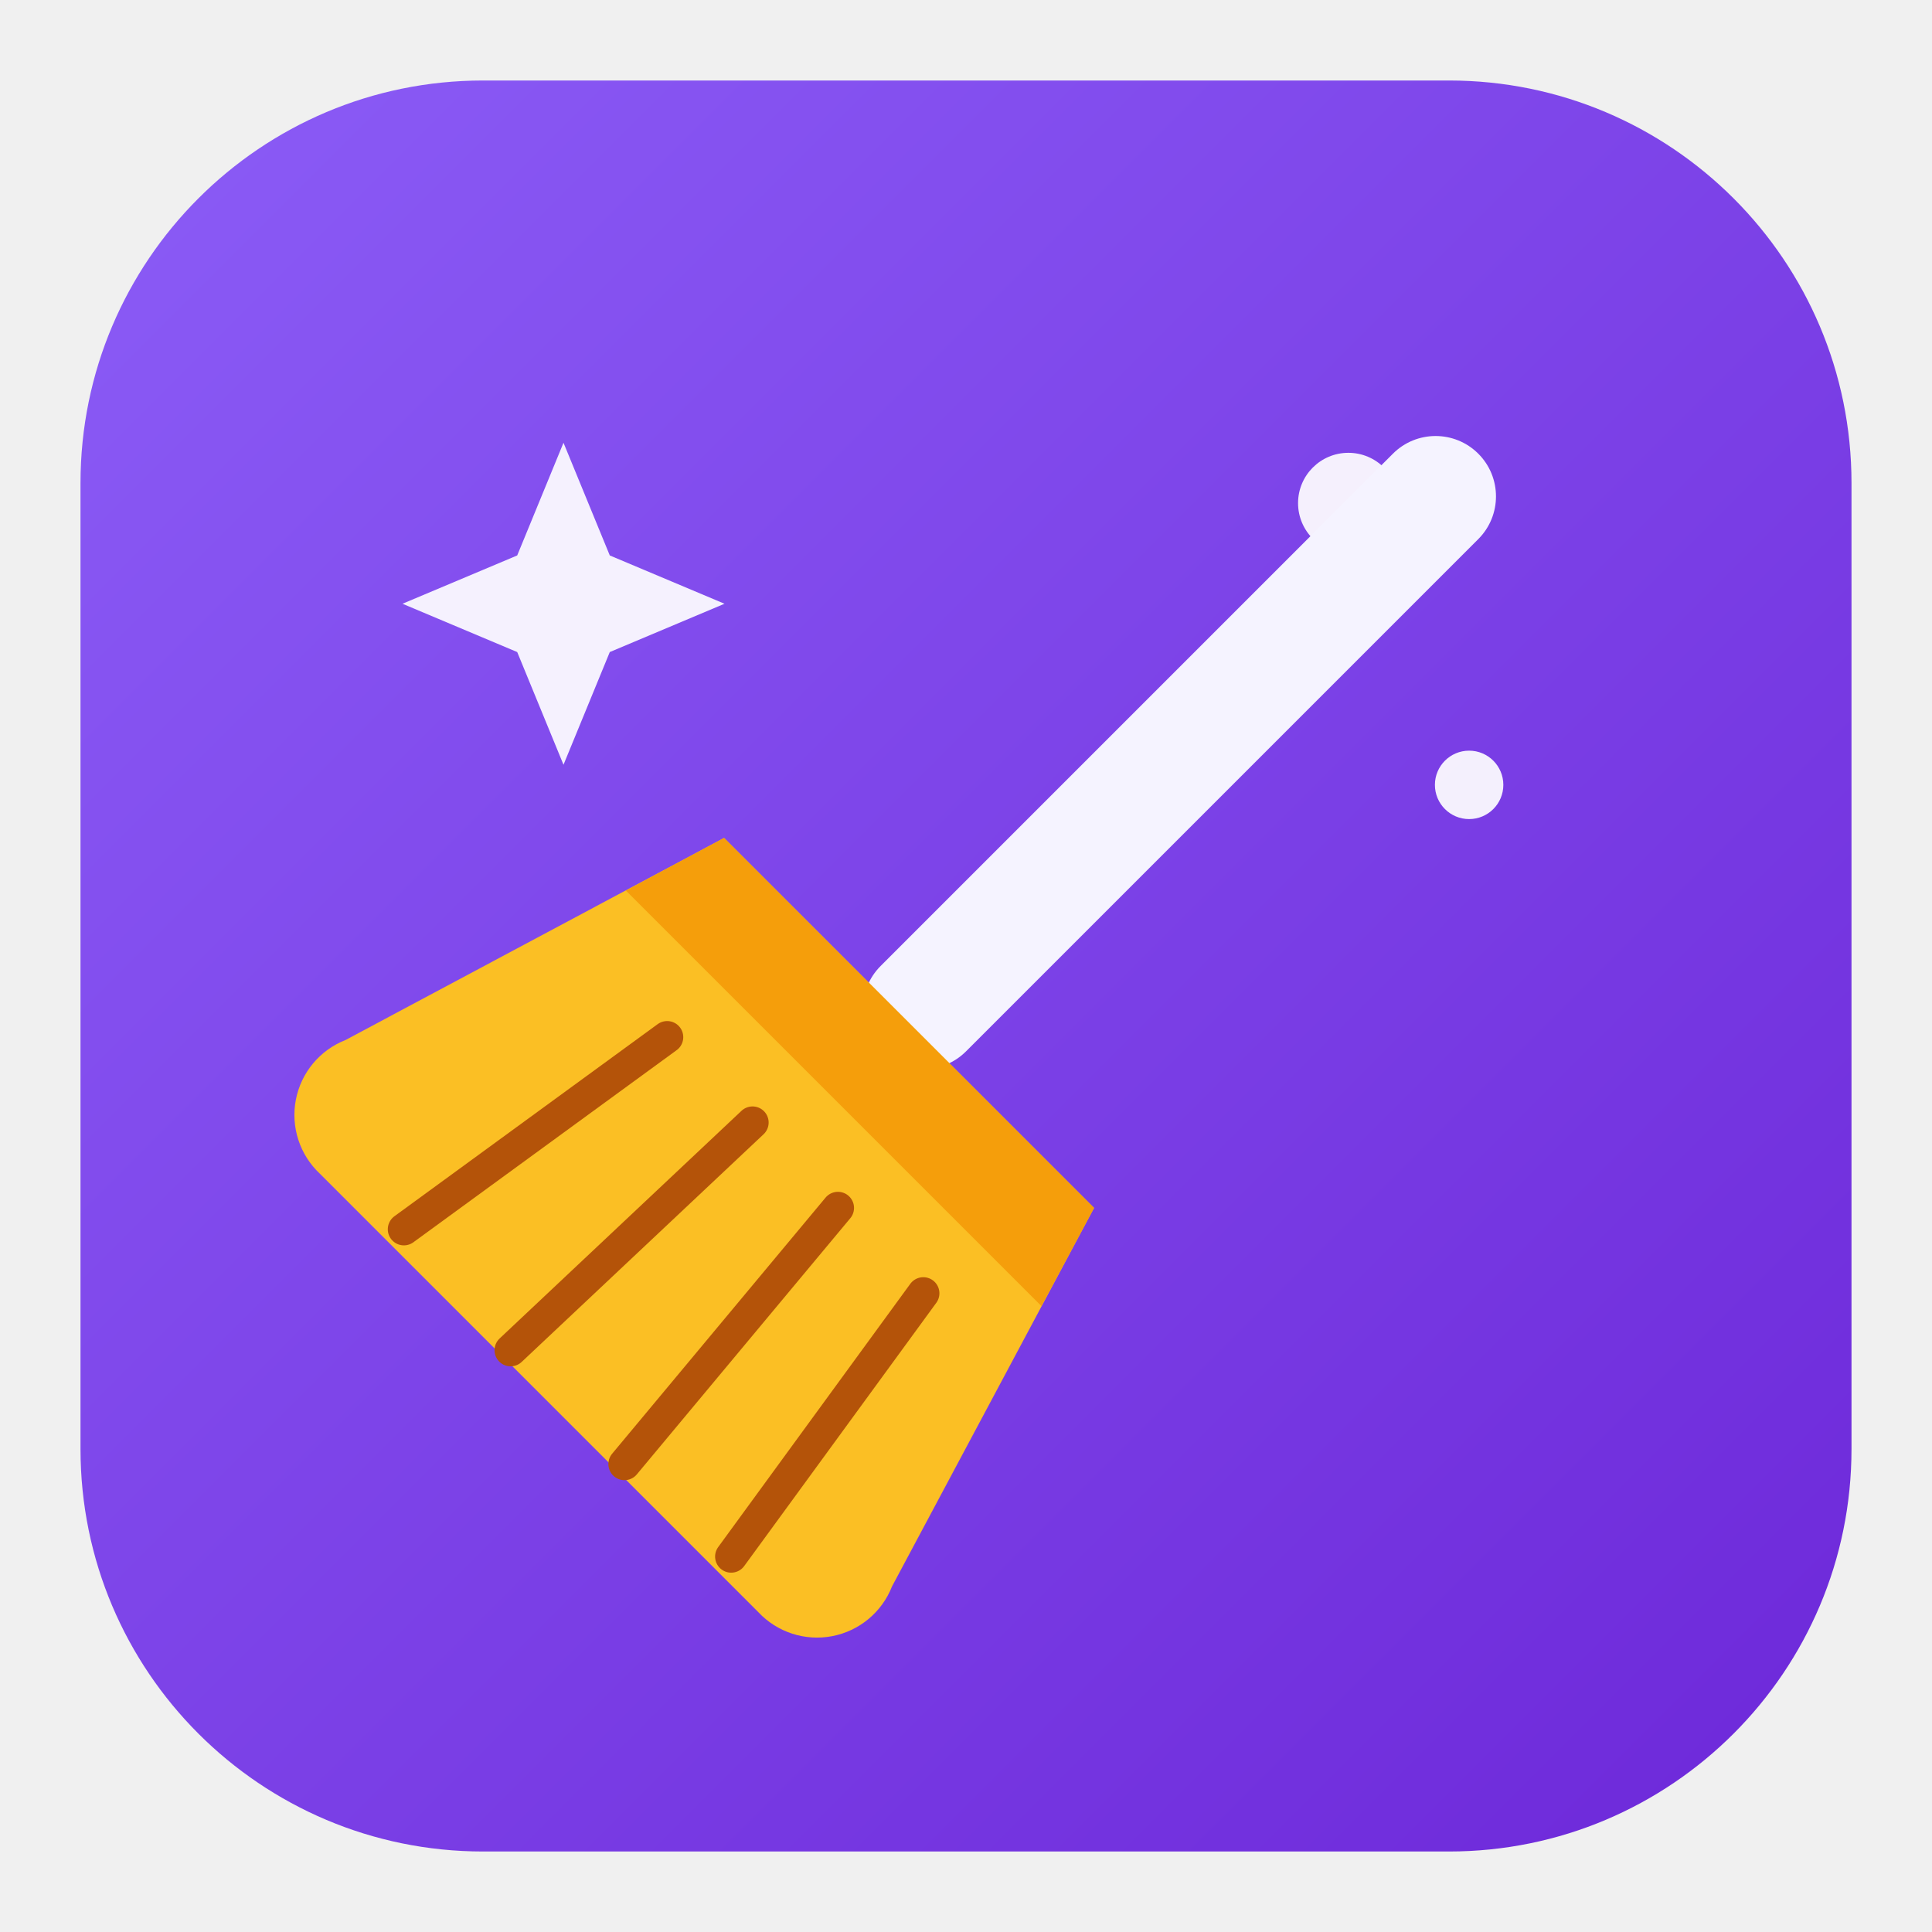
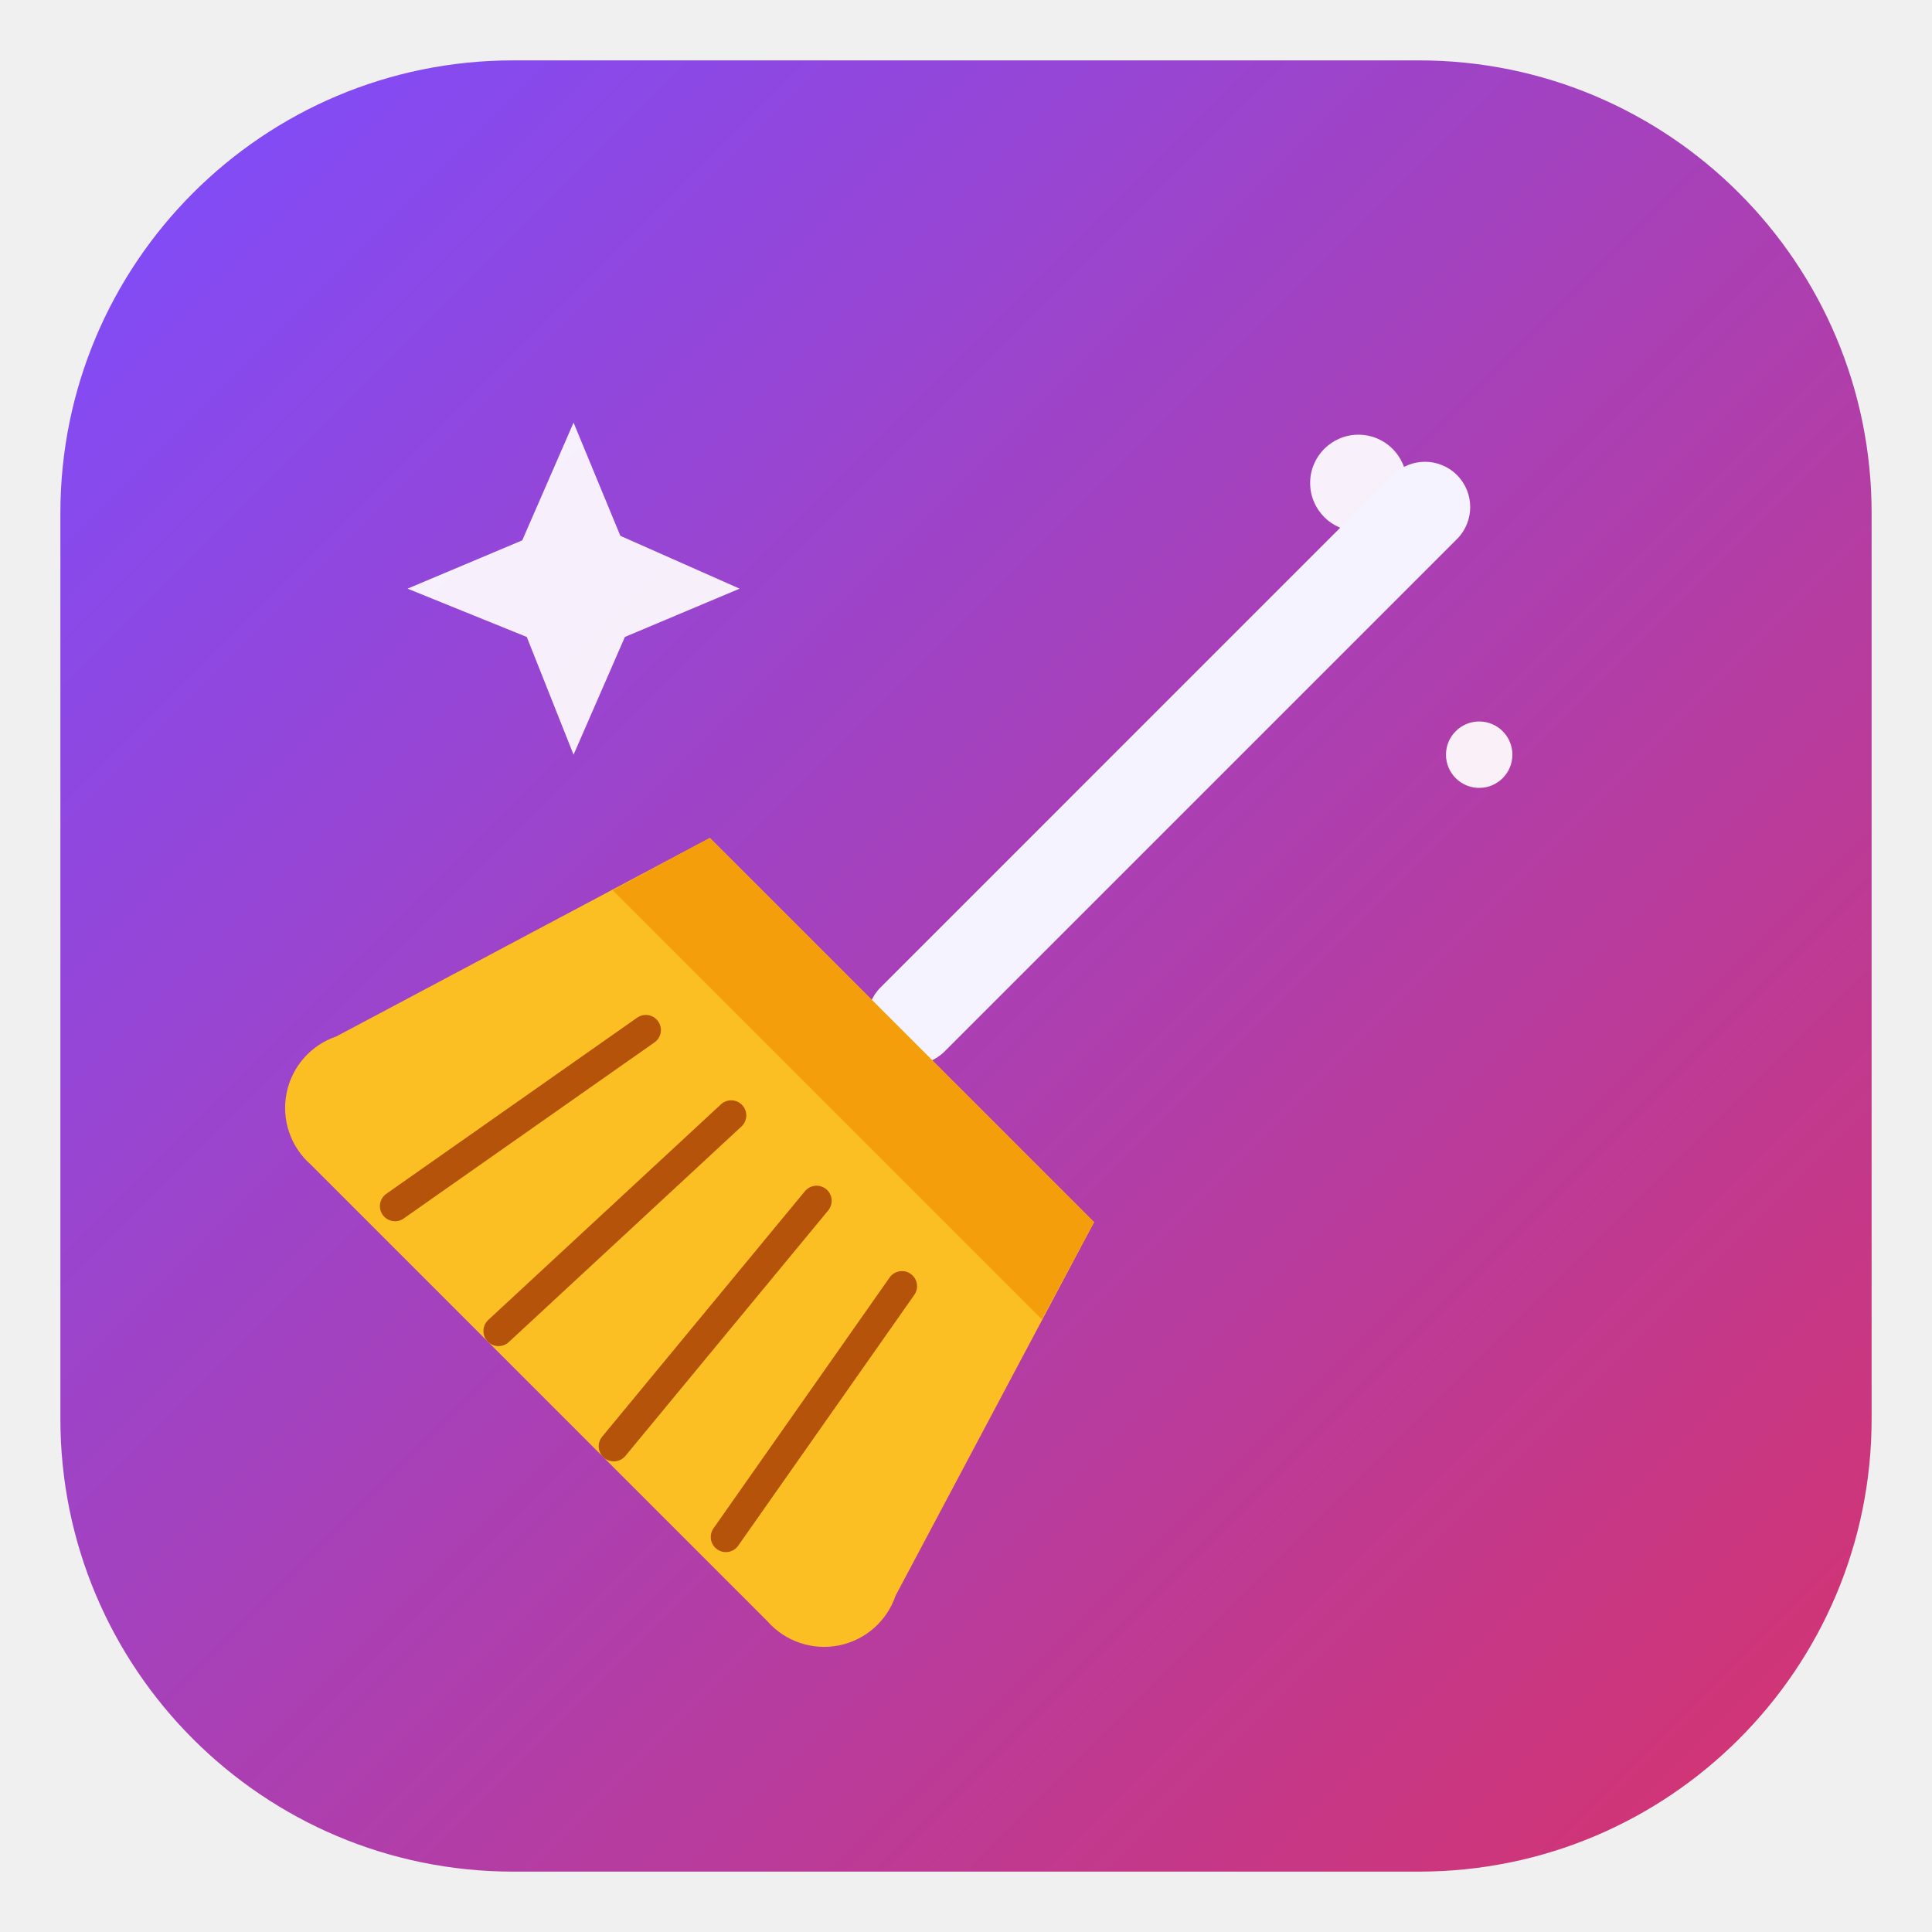
- <svg xmlns="http://www.w3.org/2000/svg" viewBox="0 0 96 96" width="96" height="96">
+ <svg xmlns="http://www.w3.org/2000/svg" viewBox="0 0 128 128">
  <defs>
-     <linearGradient id="bg" x1="0" y1="0" x2="1" y2="1">
-       <stop offset="0" stop-color="#8b5cf6" />
-       <stop offset="1" stop-color="#6d28d9" />
+     <linearGradient id="fond" x1="0" y1="0" x2="1" y2="1">
+       <stop offset="0" stop-color="#7c4dff" />
+       <stop offset="1" stop-color="#d6336c" />
    </linearGradient>
  </defs>
-   <rect x="4" y="4" width="88" height="88" rx="20" fill="url(#bg)" />
+   <rect x="4" y="4" width="120" height="120" rx="30" fill="url(#fond)" />
  <g fill="#ffffff" opacity=".92">
-     <path d="M28 22l2.3 5.6L36 30l-5.7 2.4L28 38l-2.3-5.6L20 30l5.7-2.4z" />
-     <circle cx="67" cy="25" r="2.5" />
-     <circle cx="73" cy="39" r="1.7" />
+     <path d="M38 28l3.1 7.5L49 39l-7.6 3.2L38 50l-3.1-7.8L27 39l7.6-3.2z" />
+     <circle cx="90" cy="32" r="3.2" />
+     <circle cx="98" cy="50" r="2.2" />
  </g>
-   <g transform="rotate(45 48 48)">
-     <rect x="45" y="12" width="6" height="42" rx="3" fill="#f5f3ff" />
-     <path d="M35 52h26l6.2 20.4A4 4 0 0 1 63.4 78H32.6a4 4 0 0 1-3.8-5.6z" fill="#fbbf24" />
-     <path d="M35 52h26l1.6 5.3H33.4z" fill="#f59e0b" />
-     <g stroke="#b45309" stroke-width="1.6" stroke-linecap="round">
-       <line x1="40" y1="61" x2="37.5" y2="77" />
-       <line x1="46" y1="61" x2="45.5" y2="77.5" />
-       <line x1="52" y1="61" x2="53.5" y2="77.5" />
-       <line x1="58" y1="61" x2="60.5" y2="77" />
+   <g transform="rotate(45 64 64)">
+     <rect x="61" y="18" width="6" height="54" rx="3" fill="#f5f3ff" />
+     <path d="M46 70h36l8.2 26.8A5 5 0 0 1 85.4 104H42.6a5 5 0 0 1-4.8-7.2z" fill="#fbbf24" />
+     <path d="M46 70h36l2.1 7H43.9z" fill="#f59e0b" />
+     <g stroke="#b45309" stroke-width="2" stroke-linecap="round">
+       <line x1="52" y1="82" x2="48.5" y2="102" />
+       <line x1="60" y1="82" x2="59.2" y2="103" />
+       <line x1="68" y1="82" x2="70" y2="103" />
+       <line x1="76" y1="82" x2="79.5" y2="102" />
    </g>
  </g>
</svg>
